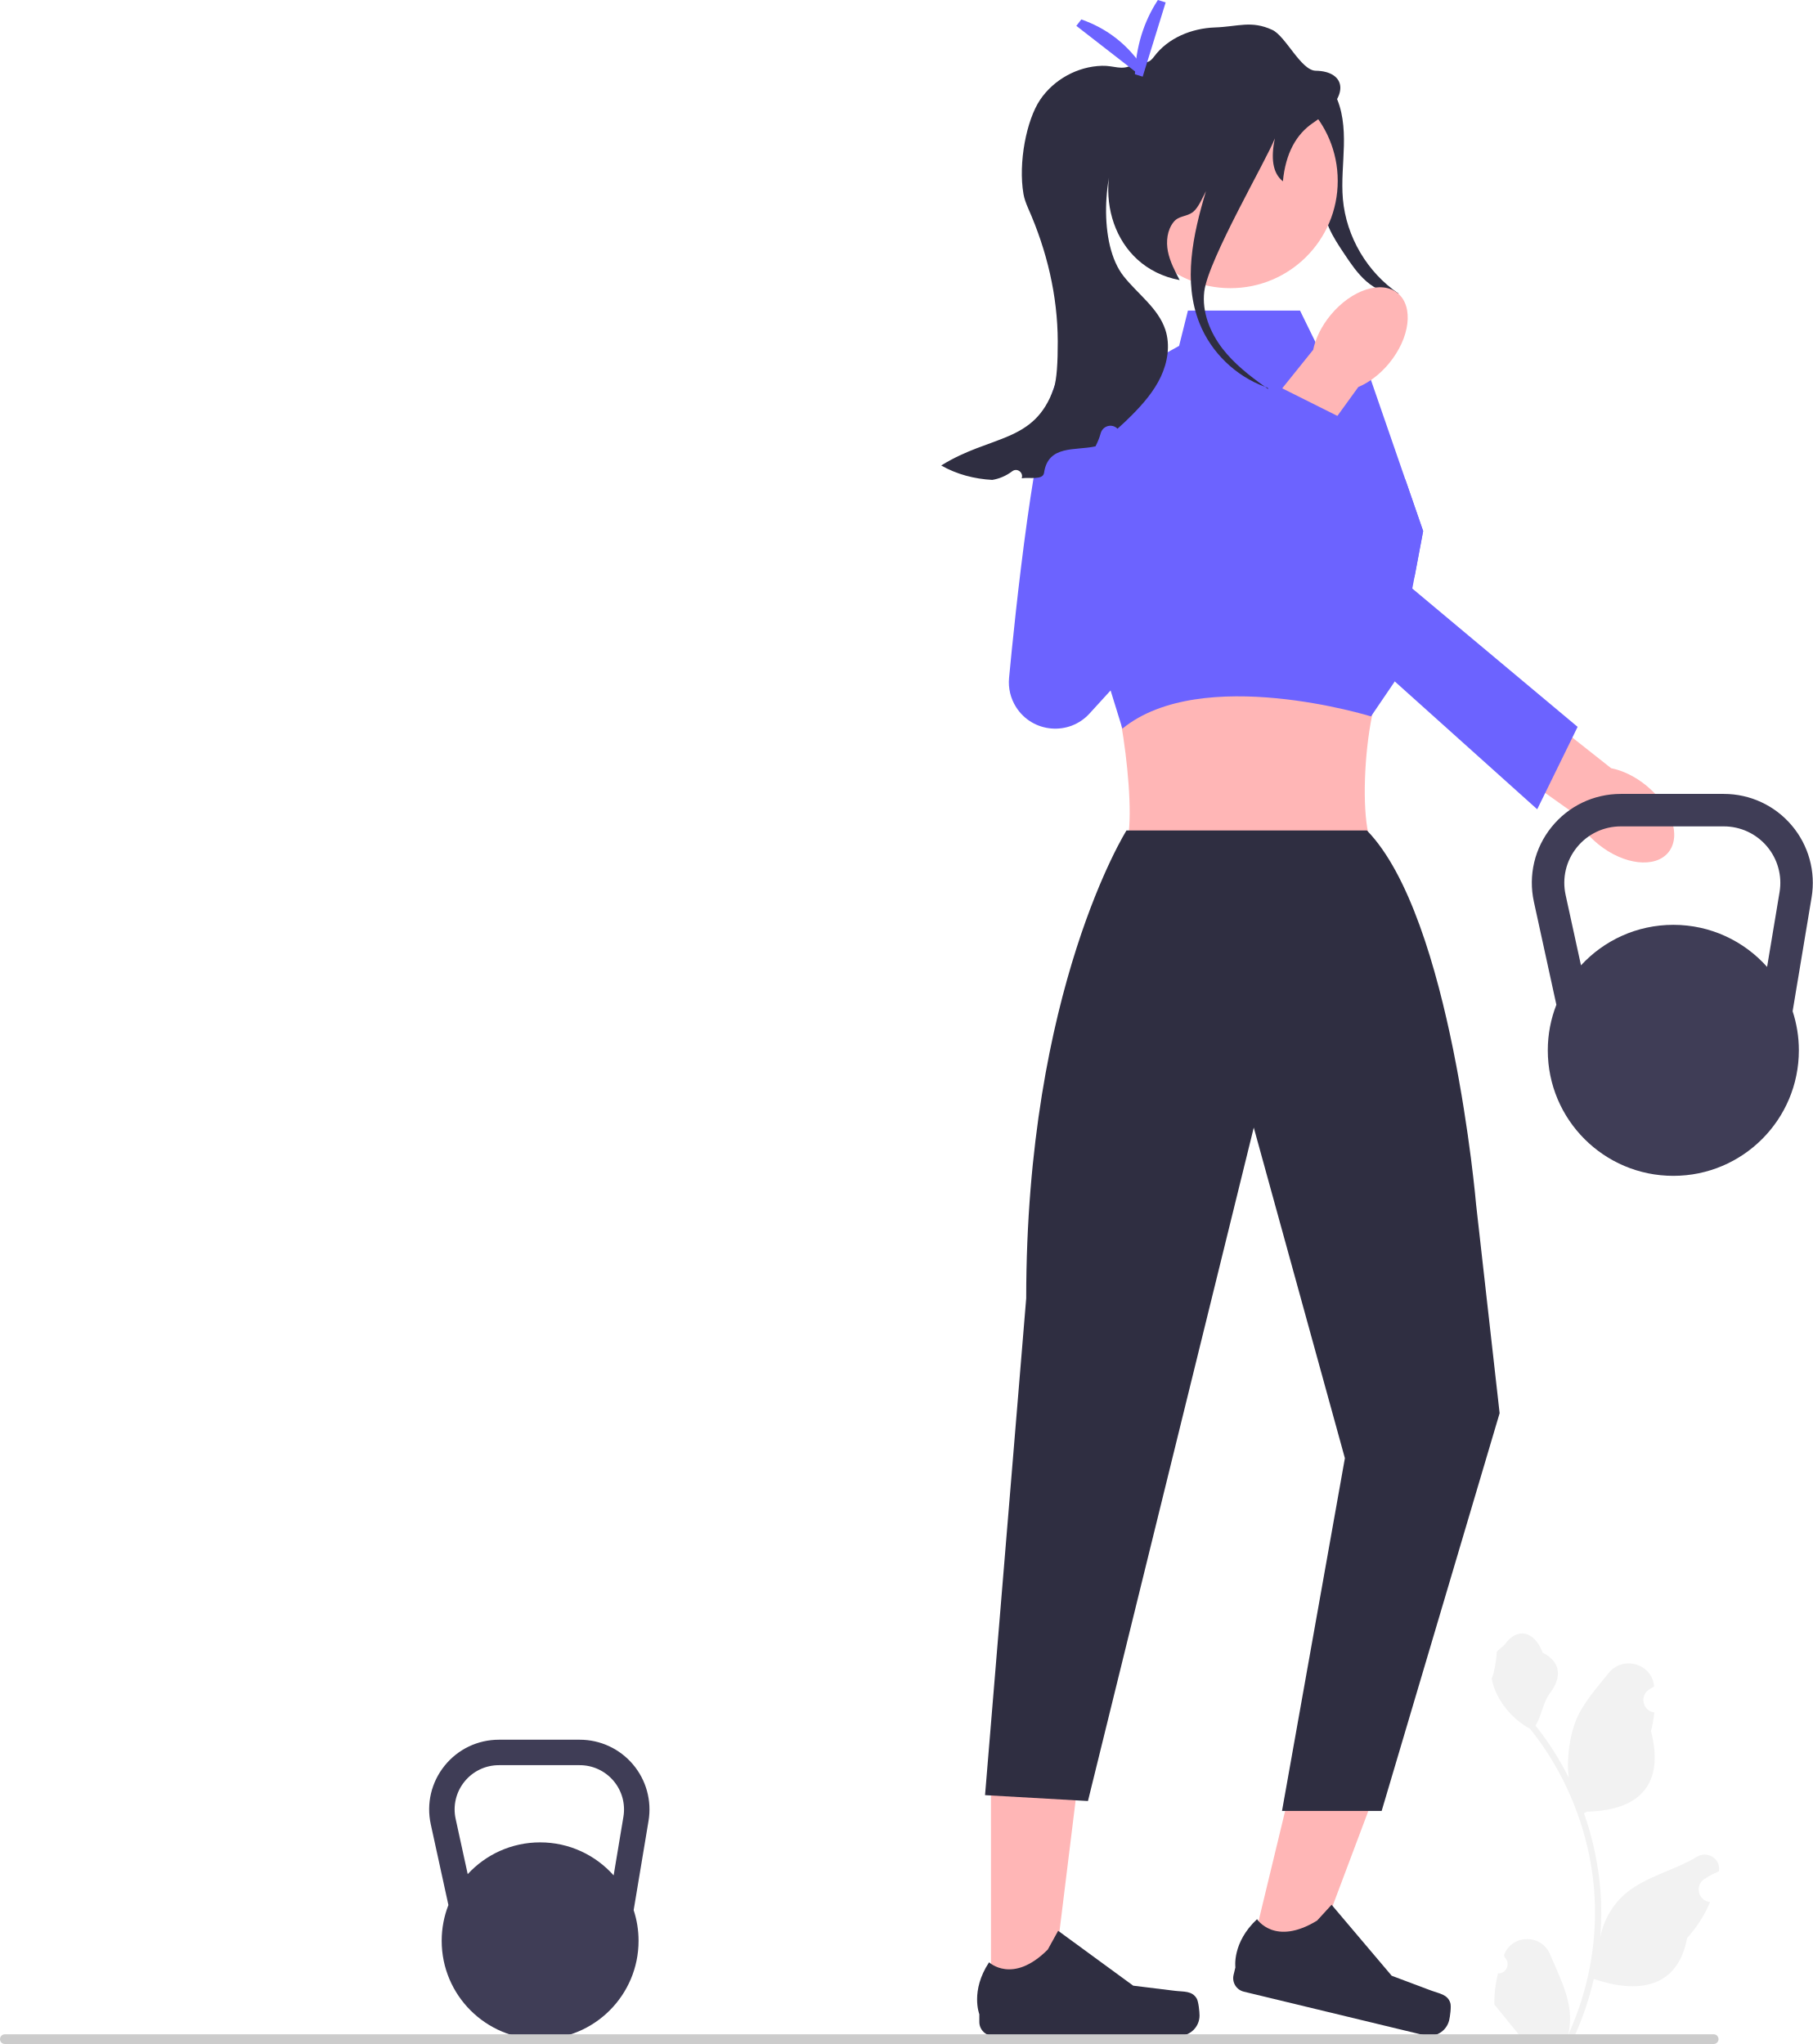
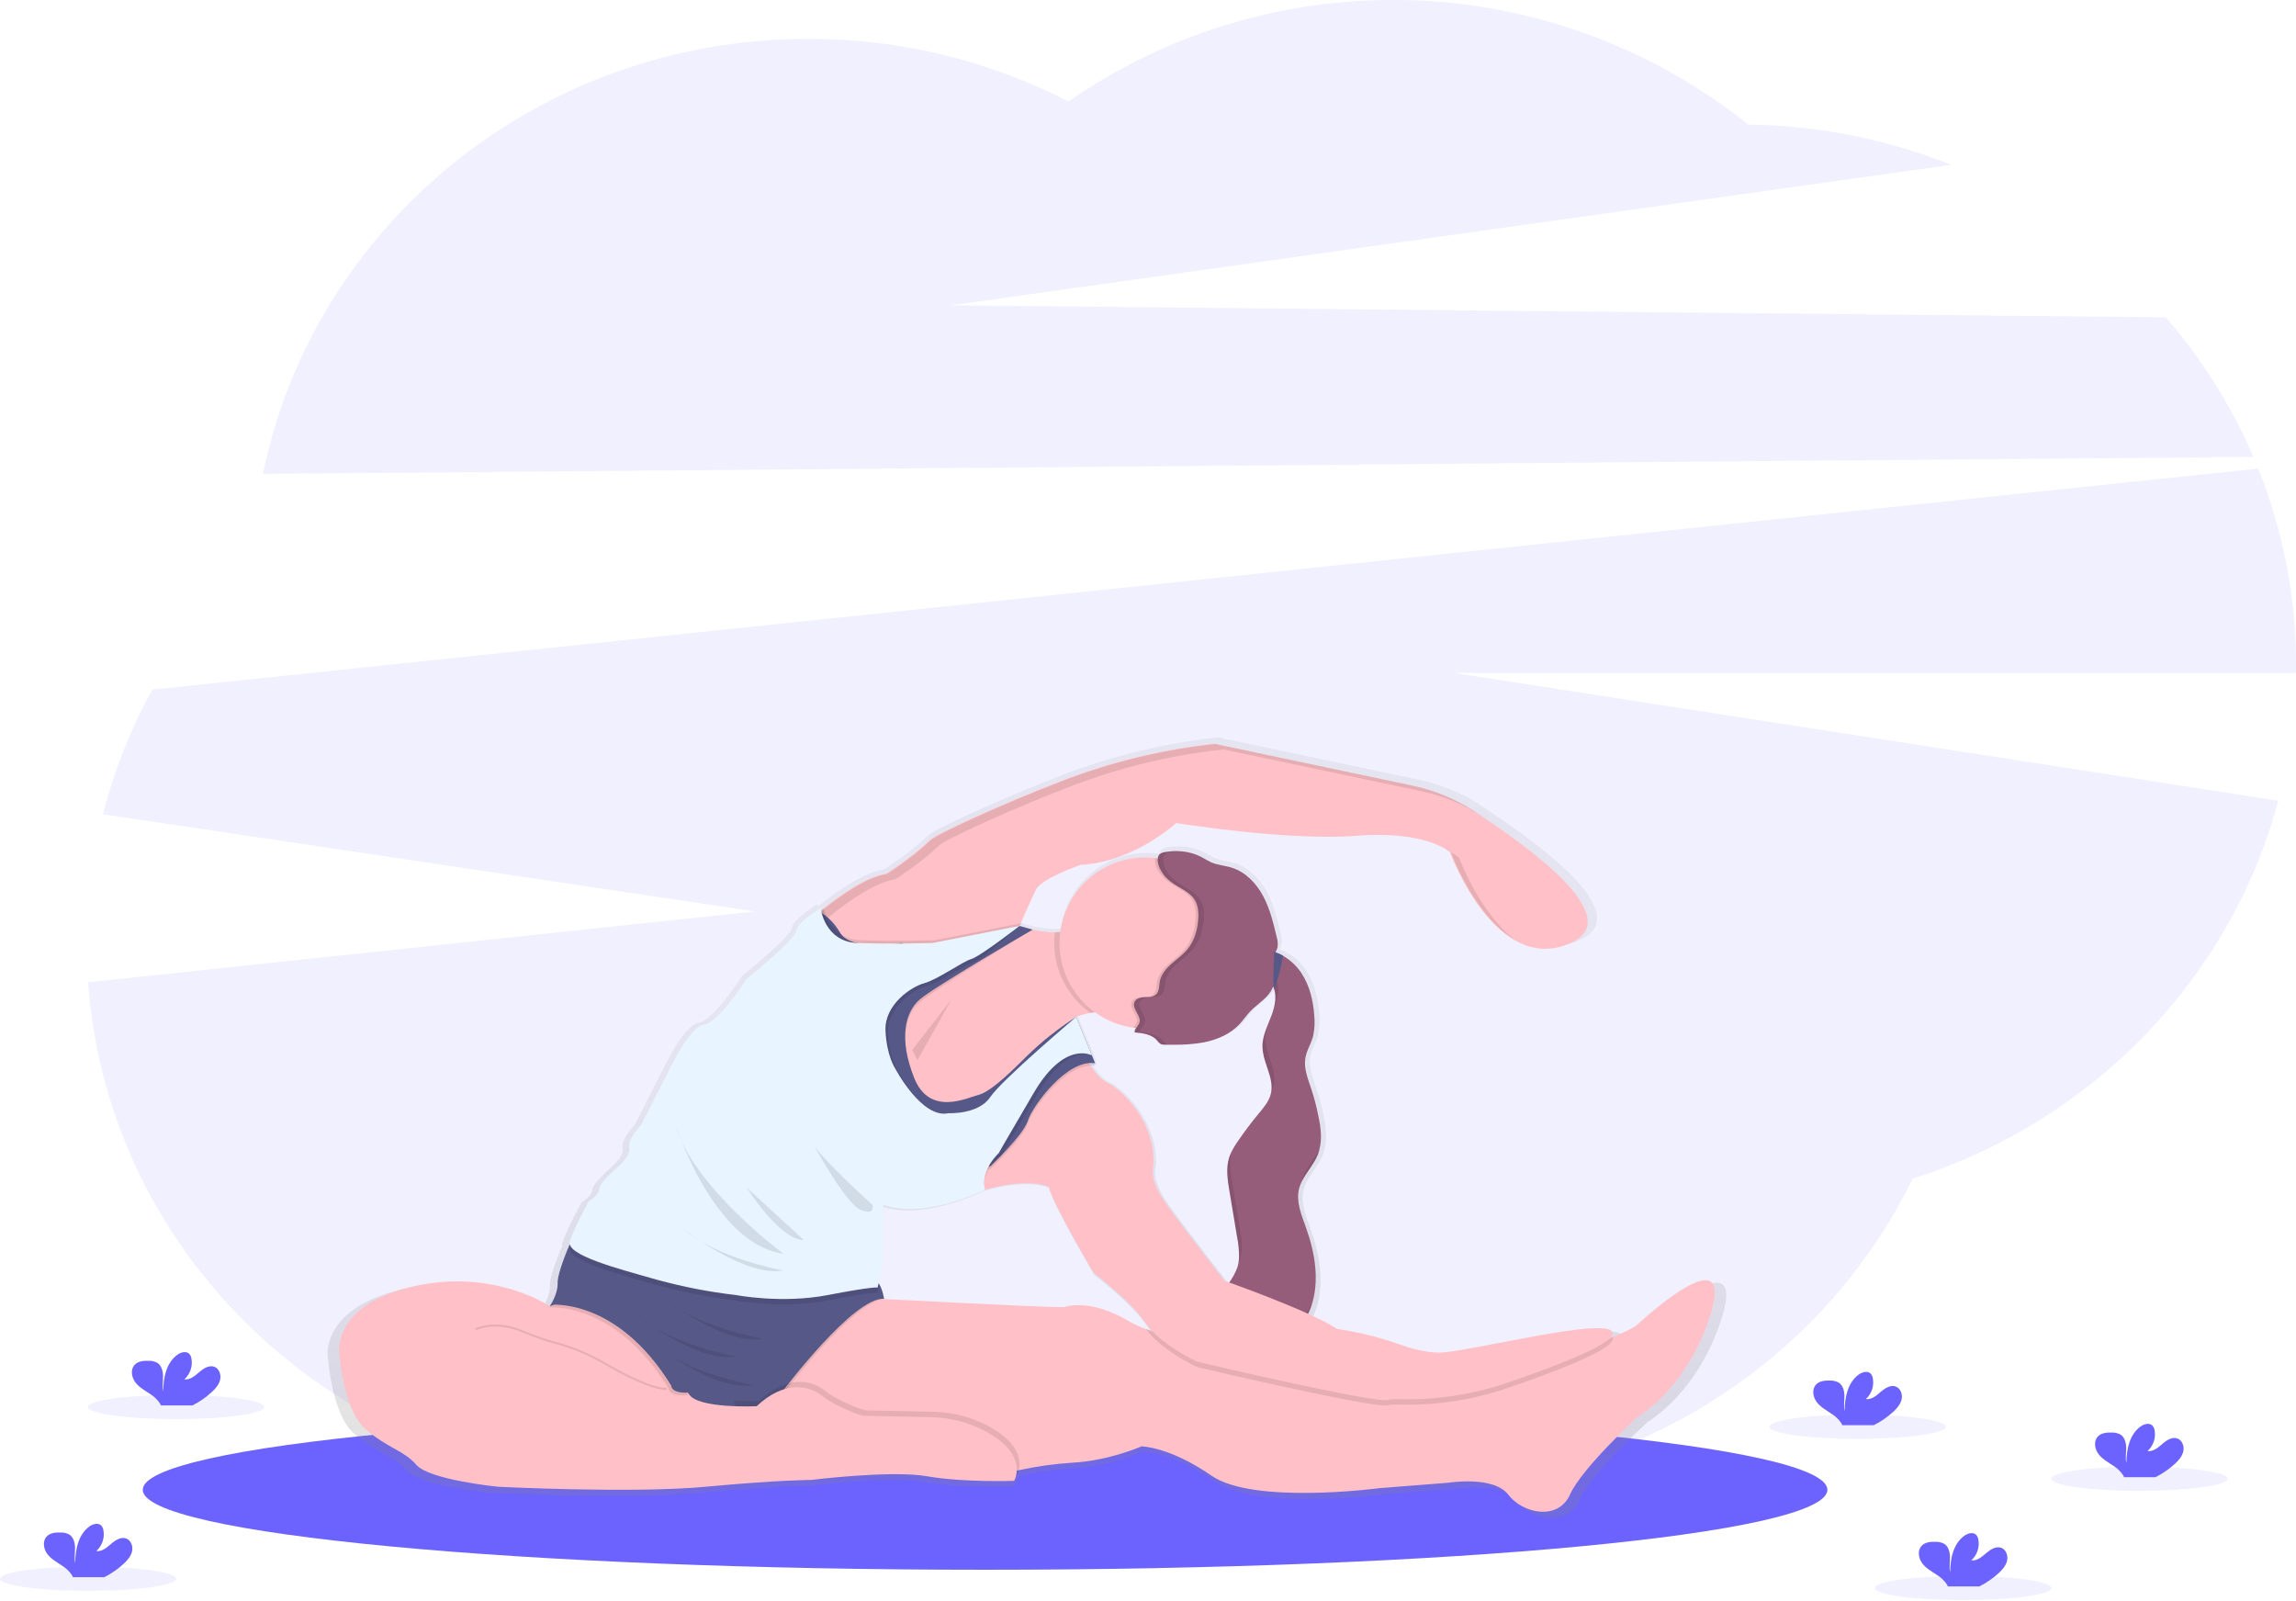
- <svg xmlns="http://www.w3.org/2000/svg" width="444.801" height="501.636" viewBox="0 0 444.801 501.636">
-   <path d="M317.111,16.149c4.365-.11,8.344,2.991,10.358,6.866,2.014,3.874,2.38,8.392,2.278,12.758-.101,4.366-.629,8.738-.244,13.088,.818,9.254,5.998,18.028,13.704,23.215-2.905,.225-5.755-1.12-7.949-3.036-2.194-1.916-3.837-4.371-5.453-6.795-1.367-2.051-2.742-4.116-3.724-6.378-1.438-3.313-1.985-6.933-2.502-10.508-1.273-8.801-2.446-17.616-3.52-26.443" fill="#2f2e41" />
-   <g>
-     <polygon points="243.156 490.808 257.887 490.806 264.895 433.984 243.153 433.986 243.156 490.808" fill="#ffb6b6" />
-     <path d="M293.627,490.473h0c.459,.773,.701,3.266,.701,4.164h0c0,2.761-2.238,5-5,5h-45.621c-1.884,0-3.411-1.527-3.411-3.411v-1.899s-2.257-5.709,2.39-12.745c0,0,5.775,5.509,14.404-3.12l2.545-4.61,18.42,13.471,10.21,1.257c2.234,.275,4.214-.043,5.363,1.892h0Z" fill="#2f2e41" />
+ <svg xmlns="http://www.w3.org/2000/svg" data-name="Layer 1" width="1134.12" height="790.27" viewBox="0 0 1134.12 790.27">
+   <defs>
+     <linearGradient id="89d5e6d5-cd61-4002-8e54-0bb0b7cbdd0f-156" x1="540.2" y1="804.61" x2="540.2" y2="419.09" gradientUnits="userSpaceOnUse">
+       <stop offset="0" stop-color="gray" stop-opacity="0.25" />
+       <stop offset="0.54" stop-color="gray" stop-opacity="0.12" />
+       <stop offset="1" stop-color="gray" stop-opacity="0.1" />
+     </linearGradient>
+   </defs>
+   <path d="M1146,280.51a265.71,265.71,0,0,0-43.26-68.93l-600.18-5.91,494.15-69.4a280.38,280.38,0,0,0-100.26-19.89A281,281,0,0,0,560.73,105,279.82,279.82,0,0,0,432.26,74.06c-133.35,0-244.47,92.36-269.4,214.84Z" transform="translate(-32.94 -54.86)" fill="#6c63ff" opacity="0.1" />
+   <path d="M1167.06,383.23a259.42,259.42,0,0,0-18.7-96.94L108.17,395.47A261.06,261.06,0,0,0,83.81,457l322.11,48L76.46,540c9.91,138.65,128.78,248.14,274,248.14,73.09,0,139.5-27.75,188.72-73,49.36,46.1,116.41,74.45,190.29,74.45,109.62,0,204.22-62.41,248.28-152.65,88.39-28,157-98.49,180.55-186.61L750.93,387.2H1167C1167,385.88,1167.06,384.56,1167.06,383.23Z" transform="translate(-32.94 -54.86)" fill="#6c63ff" opacity="0.1" />
+   <ellipse cx="486.58" cy="735.78" rx="416.07" ry="39.5" fill="#6c63ff" />
+   <path d="M846.28,711c-1.25,1.14-5.88,3.35-12.12,6l-1.14.48a3.68,3.68,0,0,0,1.37-2.37c0-9.6-73.09,9.59-87.25,9.59-6.49,0-13.66-1.92-19.51-4A161.74,161.74,0,0,0,696,712.85h0a111.15,111.15,0,0,0-14.54-7.59l0-.07c.29-.57.56-1.15.79-1.73,0-.09.07-.19.11-.29l.36-.92c.11-.3.22-.6.31-.9,4.29-12.65,1.8-26.82-2.74-39.49-2.25-6.25-5-12.87-3.45-19.32a18.13,18.13,0,0,1,1.24-3.47h0v0c.23-.48.48-1,.74-1.42.12-.23.26-.47.4-.7.36-.61.73-1.22,1.12-1.82.26-.39.52-.79.79-1.18.73-1.07,1.48-2.15,2.19-3.24l.09-.13c.24-.36.47-.73.69-1.1s.36-.58.53-.87l.25-.44A1.42,1.42,0,0,0,685,628c.11-.21.24-.44.35-.66l.13-.26a18.38,18.38,0,0,0,.78-1.69c.1-.27.21-.53.29-.79s.07-.25.11-.37c.1-.32.2-.63.29-1l.06-.23.06-.24c.05-.2.11-.4.15-.6a.59.59,0,0,1,0,.08c1.19-5,.64-10.49-.34-15.65A110.07,110.07,0,0,0,683,592c-1.69-5-3.77-10.26-2.81-15.48a22.78,22.78,0,0,1,1.48-4.57s0,0,0,0c.43-1,.88-2,1.29-3.06.24-.6.46-1.21.67-1.82l.18-.55c.1-.3.17-.6.25-.9l.06-.28c0-.05,0-.1,0-.14v0a32.1,32.1,0,0,0,.48-9.59c-.52-7.53-2.3-15.13-6.47-21.41a27.58,27.58,0,0,0-9.37-8.79,20.8,20.8,0,0,0-3.91-1.69c.11-.2.24-.39.35-.58a7.46,7.46,0,0,0,.79-2,11.27,11.27,0,0,0-.38-4.95c-1.67-7.07-3.39-14.26-6.81-20.67s-8.83-12.11-15.78-14.29c-3.47-1.1-7.22-1.29-10.55-2.79-1.41-.64-2.72-1.5-4.09-2.24a27,27,0,0,0-12-3.29c-.82-.05-1.62,0-2.43,0h-.51c-.66,0-1.31.11-2,.19-.83.11-1.67.2-2.45.35-1.52.3-2.79.89-3.19,2.62,0,0,0,.07,0,.11s0,.24-.07.36c-.44-.07-.89-.14-1.34-.19a44.52,44.52,0,0,0-4.92-.27A42.94,42.94,0,0,0,557,513.48a22.84,22.84,0,0,1-2.78.22A46,46,0,0,1,543,512.31l-6.42-1.84h0s.06-.16.2-.48l1.17-.89-.87.17c1.44-3.31,5.48-12.61,7.72-17.07,2.74-5.48,22.38-12.33,22.38-12.33,27-1.37,48-21,48-21S671.3,468,706,465.23s46.59,8.23,46.59,8.23,22.85,62.59,60.77,45.6c28.53-12.77-22.37-49.23-49.3-66.49,1.55.87,3.08,1.77,4.58,2.73s3.23,2.08,4.94,3.2c-3.2-2.15-6.25-4.15-9.05-5.94A92,92,0,0,0,733.91,440l-99.12-20.93-.32,0-.17,0a304.74,304.74,0,0,0-76.16,18.39c-29.39,11.25-63.57,26.84-66.83,30-8.8,8.6-21.93,16.9-21.93,16.9-9.68,1.39-22.5,10.35-31.15,17.22l-1.42,1.13c-.16-.76-.21-1.22-.21-1.22s-12.17,7.37-12.34,11.48-24.84,24-24.84,24S385.54,558.94,378,560s-18.51,24.84-18.51,24.84l-13,25.53s-6.85,7-6,11.31-5.31,9.42-5.31,9.42-9.94,8.56-9.77,11.48-5.14,6-5.14,6-7.36,13.19-9.59,20.22a2.73,2.73,0,0,0,0,1.65l-.13.06s-6.21,14-6,19.53c.12,4.2-2.25,8.69-3.37,10.57l-.46.17.37,0c-.28.47-.47.75-.48.77h0s-27.64-19-68.07-10.11S194.81,724,194.81,724s1.6,29.12,13.25,39.11,19,10.45,25.58,18,40.89,11,40.89,11,67.84,3.42,104.39,0S432,788.68,432,788.68s40.15-5,58.19-1.83,43.63,2.29,43.63,2.29a10.39,10.39,0,0,0,1-2.74h.37a10.24,10.24,0,0,0,1-2.64A182,182,0,0,1,562.58,780c18.72-.91,35.16-8.22,35.16-8.22s14.07.12,35.19,14.73S717,792.79,717,792.79l34.73-2.74s22.83-3.66,30.15,5.94,25.12,13.25,31.06,0,33.81-38.83,33.81-38.83,25.59-14.63,37-52.53S851.29,706.45,846.28,711ZM646.81,559.9c1.93-2.06,3.51-4.44,5.45-6.5,2.62-2.77,5.88-4.88,8.47-7.67a16,16,0,0,0,3.2-5l.06.11.54,1.43c.07.23.12.45.18.68s.12.53.17.8.06.3.08.45c.06.41.1.83.12,1.25,0,.17,0,.34,0,.51s0,.55,0,.83,0,.45,0,.67q0,.62-.12,1.23c0,.25-.07.5-.11.75s-.07.43-.11.64-.07.4-.12.6c0,0,0,0,0,.06-.1.44-.2.88-.31,1.32h0a30.34,30.34,0,0,1-1.11,3.46c-.75,2-1.63,4-2.4,6v0c-.21.54-.41,1.09-.6,1.63-.08.24-.16.47-.25.71s-.17.55-.26.82l0,.12a27.4,27.4,0,0,0-.73,3,1.85,1.85,0,0,0,0,.23c0,.07,0,.15,0,.22l-.09.68s0,0,0,.08,0,.28,0,.41c0,.39,0,.77-.07,1.16,0,.2,0,.39,0,.58,0,.47,0,.94.07,1.4,0,.18,0,.37.07.55s0,.44.07.66a.36.36,0,0,1,0,.1c0,.21.07.41.11.61s.11.59.17.89l.09.38c0,.2.08.41.14.61s.07.28.11.42,0,.21.08.31l.15.54c0,.15.09.3.13.44l.3,1c.1.29.19.58.28.87,1.51,4.64,3.32,9.22,2.59,13.84v0a10.83,10.83,0,0,1-.21,1.11c-.95,3.81-3.64,6.89-6.14,9.91a171,171,0,0,0-10.38,13.77,39.26,39.26,0,0,0-3.52,5.95h0c-.24.53-.46,1.07-.66,1.61l-.25.67c-1.72,5.4-.8,11.26.13,16.85l3.82,22.94c.12.71.24,1.42.35,2.14l.12.79.09.62c.14,1,.26,2.06.34,3.09,0,.1,0,.21,0,.31,0,.42,0,.83.06,1.25,0,.14,0,.28,0,.42,0,.41,0,.81,0,1.22,0,.12,0,.24,0,.36,0,.52,0,1-.11,1.55,0,0,0,.08,0,.12-.06.53-.14,1.06-.24,1.58v0a0,0,0,0,1,0,0,14.78,14.78,0,0,1-.48,1.85,30.66,30.66,0,0,1-4.07,7.63h0l-2.51-.9s-21-27-29.69-39.29-5.94-18.27-5.94-18.27c1.37-21.47-15.08-37.92-23.3-42-3.07-1.53-5.88-4.83-8.2-8.36a12.15,12.15,0,0,1,2.26.14l-.59-1.44c.2,0,.39,0,.59.07l-9.54-23.22a27.44,27.44,0,0,1,7.22-2.05c.76-.12,1.53-.23,2.29-.32a42.65,42.65,0,0,0,19.21,7.74c.43.06.86.08,1.29.13-.11.15-.21.31-.3.46l-.12.24a1.94,1.94,0,0,0-.13.3,2,2,0,0,0-.1.35c0,.08,0,.14,0,.22a2.09,2.09,0,0,0,0,.61c4.07.35,8.56.89,11.22,4a7.07,7.07,0,0,0,1.9,1.88,4.79,4.79,0,0,0,2.06.31h4.43a78.51,78.51,0,0,0,15.46-1.25C635.83,567.52,642.23,564.74,646.81,559.9Zm-84.06-2.29a9.9,9.9,0,0,1,2.08-1.33C564.61,556.41,563.88,556.87,562.75,557.61Zm29.06,151.58c-20.39-12.31-32.89-7.31-32.89-7.31h-2.28c-10,0-88.18-4.08-88.18-4.08H467.1a7.72,7.72,0,0,1,1.36,0s-.71-4.63-2.3-7.14a6.41,6.41,0,0,0-.46-.63c.93-4,2.81-13.34,2.42-20.76-.52-9.76,0-18.67,0-18.67,21.25,7.31,50.58-7.41,51-7.64,23-6.45,32-1.38,32-1.38,1.83,8.22,22.39,42.94,22.39,42.94s18.73,14.16,26,25.13a31.33,31.33,0,0,0,3.59,4.38c-1.14-.39-2.23-.78-3.26-1.17A51.43,51.43,0,0,1,591.81,709.19Z" transform="translate(-32.94 -54.86)" fill="url(#89d5e6d5-cd61-4002-8e54-0bb0b7cbdd0f-156)" />
+   <path d="M808.9,520.58c-37.3,16.71-59.77-44.85-59.77-44.85s-11.67-10.79-45.83-8.09-89.42-6.3-89.42-6.3S593.21,480.68,566.7,482c0,0-19.32,6.74-22,12.14-2.19,4.38-6.17,13.53-7.59,16.78a6.3,6.3,0,0,1-.29.71c-.14.31-.2.48-.2.48l-1.11.52h0l-22.26,10.69-30.55,8.55-19.33,2.24-32.8-22.73s3.79-3.54,9.36-8c8.51-6.75,21.12-15.57,30.64-16.93,0,0,12.92-8.17,21.57-16.62,3.21-3.15,36.83-18.48,65.73-29.55a300,300,0,0,1,74.91-18.09l97.49,20.59a90.75,90.75,0,0,1,30.15,12.33C786.87,472.14,837,508,808.9,520.58Z" transform="translate(-32.94 -54.86)" fill="#ffc1c7" />
+   <g opacity="0.1">
+     <path d="M435.07,514.11s3.79-3.55,9.36-8c8.51-6.75,21.12-15.57,30.64-16.93,0,0,12.92-8.17,21.57-16.62,3.21-3.16,36.83-18.48,65.73-29.55A299.56,299.56,0,0,1,637.28,425l97.49,20.58a90.63,90.63,0,0,1,30.14,12.34q2.33,1.49,4.86,3.15c-3.15-2.12-6.15-4.09-8.9-5.85a90.7,90.7,0,0,0-30.14-12.33l-97.49-20.59a299.89,299.89,0,0,0-74.91,18.09c-28.91,11.07-62.53,26.4-65.73,29.55-8.66,8.45-21.57,16.62-21.57,16.62-9.52,1.36-22.14,10.18-30.64,16.93-5.57,4.43-9.36,8-9.36,8l32.8,22.73.13,0Z" transform="translate(-32.94 -54.86)" />
+     <path d="M753.66,478.42a19.93,19.93,0,0,0-4-2.53c.9,2.38,12.28,31.86,31.69,43.18C763.65,505.78,753.66,478.42,753.66,478.42Z" transform="translate(-32.94 -54.86)" />
  </g>
-   <g>
-     <polygon points="306.73 480.08 321.051 483.535 341.194 429.944 320.059 424.844 306.73 480.08" fill="#ffb6b6" />
-     <path d="M355.871,491.597h0c.265,.859-.085,3.339-.296,4.212h0c-.648,2.684-3.349,4.335-6.033,3.687l-44.348-10.704c-1.831-.442-2.957-2.285-2.515-4.116l.446-1.846s-.855-6.079,5.313-11.828c0,0,4.321,6.711,14.734,.347l3.555-3.884,14.745,17.417,9.63,3.617c2.107,.791,4.106,.947,4.769,3.098l0,0Z" fill="#2f2e41" />
+   <path d="M684.59,622.87a15.82,15.82,0,0,1-.45,1.53c-.08.26-.19.52-.28.77A19.19,19.19,0,0,1,683,627c-.13.27-.28.54-.41.8a1.26,1.26,0,0,1-.11.17c-.14.26-.28.5-.43.74-1,1.7-2.16,3.32-3.27,5-.37.54-.74,1.09-1.09,1.65a3,3,0,0,1-.21.33c-.19.31-.39.64-.57,1s-.32.54-.46.81-.16.28-.23.42l-.43.83A17.76,17.76,0,0,0,674.6,642c-1.54,6.35,1.18,12.86,3.39,19,4.46,12.46,6.92,26.4,2.7,38.84-.1.29-.2.59-.31.89s-.3.79-.46,1.18c-.24.6-.51,1.19-.81,1.78-2.28,4.44-6.19,8.43-11,8-6.61-.58-9.82-8.68-15.84-11.44-5.23-2.4-11.84-.44-16.77-3.4a18.93,18.93,0,0,1,1.67-3.87c.89-1.64,2-3.21,3-4.77a30.51,30.51,0,0,0,4-7.51,16.2,16.2,0,0,0,.47-1.82.58.58,0,0,0,0-.14c.05-.31.11-.6.15-.91s.08-.59.11-.91a.81.81,0,0,0,0-.16c0-.35,0-.7.07-1.06a49.62,49.62,0,0,0-1-10.06q-1.87-11.28-3.76-22.56c-.92-5.5-1.82-11.26-.12-16.57.13-.38.27-.76.41-1.13s.31-.75.48-1.11a39.27,39.27,0,0,1,3.46-5.85q4.76-7,10.21-13.55c2.46-3,5.1-6,6-9.74a8.56,8.56,0,0,0,.22-1.1c.58-3.61-.44-7.21-1.64-10.82q-.23-.63-.42-1.26c-.42-1.24-.84-2.49-1.2-3.76-.12-.41-.23-.83-.34-1.25a25.56,25.56,0,0,1-.51-2.55,18.3,18.3,0,0,1-.22-2.56c0-.4,0-.81,0-1.21s0-.6.08-.91.09-.64.14-1,.08-.48.13-.72.15-.73.25-1.08a6.28,6.28,0,0,1,.23-.85c.05-.23.12-.46.18-.68l.26-.8.41-1.16c.13-.38.28-.77.43-1.15.75-2,1.61-4,2.36-5.92a34.36,34.36,0,0,0,1.09-3.39s0,0,0,0c0-.21.11-.44.16-.66a6.58,6.58,0,0,0,.15-.67,7.34,7.34,0,0,0,.16-.84c.07-.37.14-.76.18-1.14s.08-.77.11-1.16,0-.77,0-1.15a13.15,13.15,0,0,0-.57-4,9.54,9.54,0,0,0-.58-1.54h0a11.76,11.76,0,0,0-.57-1c-1.28-2.08-3.27-3.67-4.43-5.84a9.06,9.06,0,0,1-1-4.31,8.24,8.24,0,0,1,.08-1.22,7.76,7.76,0,0,1,.28-1.22,3.24,3.24,0,0,1,.16-.47q.11-.25.21-.48a5.45,5.45,0,0,1,.33-.58c.1-.13.19-.27.29-.39,1.06-1.34,2.76-2,5.09-1.32l.57.19a21.05,21.05,0,0,1,3.84,1.67,27.16,27.16,0,0,1,9.22,8.64c4.1,6.18,5.85,13.66,6.36,21.06a32.11,32.11,0,0,1-.47,9.44c0,.13-.07.28-.09.41-.08.3-.15.6-.25.89a55.25,55.25,0,0,1-2.1,5.34s0,0,0,0a22.73,22.73,0,0,0-1.46,4.5c-.94,5.14,1.11,10.27,2.77,15.22a108.77,108.77,0,0,1,3.74,14.37C685.44,612.07,686,617.7,684.59,622.87Z" transform="translate(-32.94 -54.86)" fill="#965d7b" />
+   <g opacity="0.1">
+     <path d="M679.37,572.63a54.68,54.68,0,0,0,2.11-5.36c.13-.43.25-.86.35-1.3A39,39,0,0,0,679.37,572.63Z" transform="translate(-32.94 -54.86)" />
+     <path d="M661.35,540.8c2.22,3.6,2,8,.9,12.23.08-.22.17-.43.25-.65,1.91-5,3-11,.2-15.62-1.29-2.08-3.29-3.68-4.44-5.84a9.18,9.18,0,0,1-1-4.63c-1.69,2.1-1.81,5.86-.3,8.68C658.06,537.13,660.06,538.72,661.35,540.8Z" transform="translate(-32.94 -54.86)" />
+     <path d="M676,638c-.05.22-.09.44-.13.67,2.2-4.67,6.08-8.63,8-13.47a19.43,19.43,0,0,0,.95-3.13C682.25,627.58,677.38,632.05,676,638Z" transform="translate(-32.94 -54.86)" />
+     <path d="M681.27,697.91c-2.06,5.08-6.35,10.25-11.82,9.77-6.61-.57-9.81-8.67-15.84-11.44-5.12-2.35-11.56-.53-16.45-3.22a19.5,19.5,0,0,0-1.67,3.87c4.93,3,11.54,1,16.77,3.39,6,2.77,9.23,10.88,15.84,11.45,5.47.47,9.76-4.7,11.82-9.78a37.66,37.66,0,0,0,1.41-4.2Z" transform="translate(-32.94 -54.86)" />
+     <path d="M644.05,665.68c.73,4.38,1.45,8.93.59,13.24a19.28,19.28,0,0,0,.87-2.22c1.54-4.83.72-10.06-.11-15.06q-1.87-11.28-3.76-22.57c-.81-4.89-1.61-10-.58-14.77a19.85,19.85,0,0,0-.89,2.25c-1.7,5.31-.79,11.06.12,16.56Q642.18,654.41,644.05,665.68Z" transform="translate(-32.94 -54.86)" />
+     <path d="M662.11,591.13c1.93-7.74-4-15.33-4.11-23.3a20.68,20.68,0,0,1,.79-5.48,25.94,25.94,0,0,0-2.13,9.53c.07,7.6,5.48,14.85,4.31,22.23A14.32,14.32,0,0,0,662.11,591.13Z" transform="translate(-32.94 -54.86)" />
  </g>
-   <g>
-     <path d="M392.162,207.188c-2.745-2.226-4.759-4.888-5.886-7.512l-27.488-19.556,9.688-12.807,26.84,21.217c2.8,.56,5.82,1.982,8.565,4.208,6.271,5.086,8.73,12.443,5.494,16.434-3.236,3.99-10.943,3.102-17.214-1.983h-0Z" fill="#ffb6b6" />
-     <path d="M387.092,178.385l-1.284,2.626-6.659,13.592-1.97,4.011-19.371-17.394-15.576-13.982-36.614-32.869c-2.54-2.28-3.78-5.375-3.78-8.455,0-3.687,1.775-7.344,5.202-9.566,2.121-1.378,4.639-2.006,7.157-1.789,5.945,.512,17.921,1.609,30.626,3.124l4.372,12.654-2.143,11.37-5.829-1.724,5.31,4.451,40.56,33.951Z" fill="#6c63ff" />
-   </g>
-   <path d="M271.276,164.968c2.823,.017,8.743,38.254,4.329,44.008-3.621,4.72,62.743,0,62.743,0-6.239-1.269-3.432-42.12,3.272-44.008l-40.043-12.265-30.301,12.265Z" fill="#ffb6b6" />
-   <path d="M335.401,203.818h-59s-24.604,39.067-24.604,114.819l-10.1,121.925,25.251,1.443,40.685-165.278,22.359,81.142-15.428,86.565h24.45l28.944-97.611-5.778-51.272s-6.027-70.457-26.778-91.733Z" fill="#2f2e41" />
-   <path d="M349.194,130.337l-2.143,11.37-.519,2.727-4.3,22.805-5.832,8.579s-41.521-12.872-61,3l-15.666-50.646,16.593-36.073,12.986-7.215,2.164-8.657h27.509l4.235,8.657,12.265,5.772,9.336,27.026,4.372,12.654Z" fill="#6c63ff" />
-   <g>
-     <path d="M340.841,89.158c-2.248,2.727-4.926,4.72-7.558,5.825l-19.775,27.33-12.73-9.79,21.43-26.67c.583-2.795,2.029-5.804,4.277-8.531,5.136-6.23,12.513-8.63,16.477-5.362,3.964,3.268,3.015,10.968-2.121,17.197h-0Z" fill="#ffb6b6" />
-     <path d="M287.532,92.556s-20.942-11.514-27.742,0c-5.801,9.824-10.844,59.46-12.199,73.82-.238,2.521,.371,5.041,1.73,7.177v0c4.026,6.326,12.961,7.1,18.014,1.561l64.812-71.044-20.149-10.075-34.541,35.98,10.075-37.42Z" fill="#6c63ff" />
-   </g>
-   <circle cx="301.903" cy="44.39" r="26.333" fill="#ffb6b6" />
-   <path d="M322.181,30.158c-4.106,2.772-6.733,7.417-7.4,14.34-2.579-2.048-2.961-5.773-1.98-10.54-1.794,4.879-16.35,29.71-17.31,37.56-.61,5,1.39,10.04,4.46,14.03,2.87,3.72,6.61,6.64,10.44,9.38-7.2-2.63-13.2-8.42-16.05-15.54-4.12-10.28-1.67-21.72,1.57-32.49-.76,1.43-1.85,4.04-3.11,5.06-1.62,1.31-3.54,.9-4.84,2.53-1.58,1.98-1.88,4.75-1.39,7.24,.5,2.49,1.7,4.77,2.88,7.01-16.696-3.139-21.66-22.22-14.03-35.22-4.88,8.76-5.94,26.4,.27,34.26,3.48,4.41,8.52,7.85,10.26,13.19,1.22,3.75,.55,7.93-1.13,11.5-1.68,3.57-4.31,6.61-7.09,9.41-1.14,1.15-2.31,2.26-3.53,3.34h0c-1.348-1.373-3.636-.724-4.134,1.135-.277,1.033-.713,2.097-1.266,3.185-4.941,1.121-11.612-.435-12.63,6.51-.271,1.852-3.62,1.03-5.48,1.33h0c.501-1.394-1.117-2.629-2.3-1.737-1.546,1.166-3.192,1.849-4.92,2.137-4.4-.24-8.71-1.36-12.53-3.54,12.18-7.59,22.866-5.4,27.626-18.94,.746-2.118,.986-6.536,.972-11.506-.03-11.268-2.68-22.328-7.244-32.631-.557-1.257-.981-2.471-1.164-3.534-1.33-7.67,.74-18.21,4.1-23.17,3.36-4.95,9.17-8.15,15.16-8.31,2.99-.09,4.77,1.22,7.41-.19,2.82-1.51,3.48,.47,5.39-2.09,3.41-4.57,9.22-6.93,14.92-7.13,5.7-.2,8.89-1.79,14.07,.6,3.27,1.51,7.036,9.969,10.64,10.021,7.46,.107,8.892,6.365-.64,12.8Z" fill="#2f2e41" />
-   <path d="M311.221,95.518c-.28-.2-.55-.39-.83-.59,.22,.09,.44,.17,.66,.24l.17,.35Z" fill="#2f2e41" />
-   <path d="M439.626,202.562c-4.156-4.906-10.227-7.72-16.657-7.72h-25.273c-6.641,0-12.839,2.967-17.004,8.139-4.165,5.173-5.741,11.86-4.324,18.349l5.515,25.254c-1.354,3.469-2.105,7.24-2.105,11.189,0,17.011,13.79,30.802,30.802,30.802s30.802-13.79,30.802-30.802c0-3.352-.543-6.575-1.532-9.595l4.653-27.916c1.057-6.342-.72-12.794-4.877-17.7Zm-29.046,24.409c-8.962,0-17.027,3.83-22.656,9.94l-3.774-17.28c-.9-4.121,.101-8.368,2.747-11.654,2.645-3.285,6.581-5.169,10.799-5.169h25.273c4.084,0,7.939,1.787,10.579,4.903,2.639,3.116,3.768,7.213,3.097,11.241l-3.058,18.349c-5.642-6.335-13.856-10.33-23.006-10.33Z" fill="#3f3d56" />
-   <path d="M155.303,433.012c-3.259-3.847-8.02-6.053-13.061-6.053h-19.818c-5.207,0-10.067,2.326-13.333,6.382s-4.502,9.3-3.391,14.388l4.325,19.803c-1.062,2.72-1.65,5.677-1.65,8.774,0,13.339,10.814,24.153,24.153,24.153s24.153-10.814,24.153-24.153c0-2.628-.425-5.156-1.202-7.524l3.648-21.89c.829-4.973-.565-10.032-3.824-13.879Zm-22.776,19.141c-7.028,0-13.352,3.004-17.765,7.794l-2.959-13.55c-.706-3.231,.08-6.562,2.154-9.138s5.161-4.053,8.468-4.053h19.818c3.202,0,6.226,1.401,8.295,3.844s2.955,5.656,2.428,8.815l-2.398,14.388c-4.424-4.968-10.865-8.1-18.04-8.1Z" fill="#3f3d56" />
-   <path d="M280.377,18.814l-1.91-.592c.285-6.702,2.097-12.803,5.641-18.222l1.91,.592-5.641,18.222Z" fill="#6c63ff" />
-   <path d="M280.387,16.469l-1.227,1.579-15.063-11.704,1.227-1.579c6.65,2.348,11.503,6.409,15.063,11.704Z" fill="#6c63ff" />
-   <path d="M367.551,484.303c2.066,.129,3.208-2.437,1.645-3.933l-.155-.618c.02-.05,.041-.099,.062-.148,2.089-4.982,9.17-4.947,11.241,.042,1.839,4.428,4.179,8.864,4.756,13.546,.258,2.067,.142,4.172-.316,6.2,4.308-9.411,6.575-19.687,6.575-30.021,0-2.597-.142-5.193-.433-7.783-.239-2.119-.568-4.224-.995-6.31-2.306-11.277-7.299-22.018-14.5-30.99-3.462-1.892-6.349-4.851-8.093-8.397-.626-1.279-1.117-2.655-1.35-4.056,.394,.052,1.486-5.949,1.188-6.317,.549-.833,1.532-1.247,2.131-2.06,2.982-4.043,7.091-3.337,9.236,2.157,4.582,2.313,4.627,6.148,1.815,9.837-1.789,2.347-2.035,5.522-3.604,8.035,.162,.207,.329,.407,.491,.614,2.961,3.798,5.522,7.88,7.681,12.169-.61-4.766,.291-10.508,1.826-14.21,1.748-4.217,5.025-7.769,7.91-11.415,3.466-4.379,10.573-2.468,11.184,3.083,.006,.054,.012,.107,.017,.161-.429,.242-.848,.499-1.259,.77-2.339,1.547-1.531,5.174,1.241,5.602l.063,.01c-.155,1.544-.42,3.074-.807,4.579,3.702,14.316-4.29,19.53-15.701,19.764-.252,.129-.497,.258-.749,.381,1.156,3.255,2.08,6.594,2.764,9.979,.614,2.99,1.04,6.013,1.279,9.049,.297,3.83,.271,7.68-.052,11.503l.019-.136c.82-4.211,3.107-8.145,6.427-10.87,4.946-4.063,11.933-5.559,17.268-8.824,2.568-1.572,5.859,.459,5.411,3.437l-.022,.143c-.794,.323-1.569,.698-2.319,1.117-.429,.242-.848,.499-1.259,.77-2.339,1.547-1.531,5.174,1.241,5.602l.063,.01c.045,.006,.084,.013,.129,.019-1.363,3.236-3.262,6.239-5.639,8.829-2.315,12.497-12.256,13.683-22.89,10.044h-.006c-1.163,5.064-2.861,10.011-5.044,14.726h-18.02c-.065-.2-.123-.407-.181-.607,1.666,.103,3.346,.006,4.986-.297-1.337-1.641-2.674-3.294-4.011-4.935-.032-.032-.058-.065-.084-.097-.678-.84-1.363-1.673-2.041-2.512l-0-.001c-.042-2.578,.267-5.147,.879-7.64l.001-0Z" fill="#f2f2f2" />
-   <path d="M0,500.446c0,.66,.53,1.19,1.19,1.19H420.48c.66,0,1.19-.53,1.19-1.19,0-.66-.53-1.19-1.19-1.19H1.19c-.66,0-1.19,.53-1.19,1.19Z" fill="#ccc" />
+   <path d="M878.1,703.1c-11.23,37.29-36.4,51.67-36.4,51.67S814.29,779.94,808.44,793s-23.36,9.44-30.54,0-29.66-5.83-29.66-5.83l-34.16,2.69s-61.9,8.21-82.68-6.17-34.6-14.49-34.6-14.49-16.18,7.18-34.59,8.09a177.38,177.38,0,0,0-26,3.68c-4.77,1-8.94,2-11.93,2.71s-4.77,1.24-4.77,1.24l-45.76-4.61-43.22-4.37-23.36-3.16-6.13-13.34-5.9-12.82-2-4.38,2.8-45.81h73.7s76.86,4,86.73,4h2.24s12.29-4.92,32.35,7.18a51,51,0,0,0,8,3.62c31.88,11.91,121.45,27.39,121.45,27.39l58-3.6s32.61-11.88,51-19.71c6.13-2.62,10.69-4.79,11.91-5.9C846.19,704.9,889.33,665.8,878.1,703.1Z" transform="translate(-32.94 -54.86)" fill="#ffc1c7" />
+   <path d="M421.27,741.46l3.55,12.64-12.14,6.58-11.63-1.28-5.9-12.82-2-4.38,2.8-45.81H469.6C454.23,697.77,421.27,741.46,421.27,741.46Z" transform="translate(-32.94 -54.86)" opacity="0.1" />
+   <path d="M419.92,741.46l3.55,12.64-12.13,6.58-30.67-3.37L364.15,744c-27-43.81-59.65-44-59.65-44s4.05-5.91,3.88-11.3,5.94-19.21,5.94-19.21l.58-.28c2.06-1,9.05-4.46,9.49-4.61,0,0,138.67,22.41,141.37,23.26a3.17,3.17,0,0,1,1.61,1.49c1.57,2.46,2.27,7,2.27,7C455,695,419.92,741.46,419.92,741.46Z" transform="translate(-32.94 -54.86)" fill="#565988" />
+   <path d="M583.78,554.36a72.65,72.65,0,0,0-12.18.77c-6.71,1.09-13.14,3.64-10.29,9.57,5.39,11.23-28.76,31-28.76,31l-47.64,30.56-29.66-44.94,15.29-36.4,42.68-21.57,23.38-11.22s9.26,3.37,17.4,3.18c3.76-.08,7.29-.92,9.56-3.18C570.74,504.94,583.78,554.36,583.78,554.36Z" transform="translate(-32.94 -54.86)" fill="#ffc1c7" />
+   <path d="M583.78,554.36a72.65,72.65,0,0,0-12.18.77,42.14,42.14,0,0,1-17.92-34.55,41.66,41.66,0,0,1,.32-5.27c3.76-.08,7.29-.92,9.56-3.18C570.74,504.94,583.78,554.36,583.78,554.36Z" transform="translate(-32.94 -54.86)" opacity="0.1" />
+   <path d="M640.84,520.58a42.24,42.24,0,0,1-42.23,42.25,41.74,41.74,0,0,1-5.85-.41,42.24,42.24,0,0,1,5.85-84.08,45.73,45.73,0,0,1,4.84.27A42.26,42.26,0,0,1,640.84,520.58Z" transform="translate(-32.94 -54.86)" fill="#ffc1c7" />
+   <path d="M829.57,716.13c0,5.36-28.49,16.25-53.06,24.65A153,153,0,0,1,723,748.55a15.67,15.67,0,0,0-4.37.39c-6.74,1.79-94.36-18.88-94.36-18.88s-17.89-8.3-25.29-18.85c31.88,11.91,121.45,27.39,121.45,27.39l58-3.6s32.61-11.88,51-19.71A1.58,1.58,0,0,1,829.57,716.13Z" transform="translate(-32.94 -54.86)" opacity="0.1" />
+   <path d="M565.35,568.84s6.29,16.53,14.38,20.57,24.26,20.22,22.92,41.34c0,0-2.7,5.85,5.84,18s29.21,38.64,29.21,38.64,42.23,14.83,55.71,23.82h.05a157.88,157.88,0,0,1,31.09,7.75c5.76,2,12.81,3.93,19.19,3.93,13.93,0,85.83-18.87,85.83-9.44,0,5.37-28.49,16.26-53.07,24.66A153.14,153.14,0,0,1,723,745.85a16.05,16.05,0,0,0-4.37.39c-6.74,1.79-94.37-18.88-94.37-18.88S605.79,718.83,598.6,708,573,683.33,573,683.33s-20.22-34.15-22-42.24c0,0-10.33-5.84-37.3,3.14S507.83,624,507.83,624l30.11-35Z" transform="translate(-32.94 -54.86)" fill="#ffc1c7" />
+   <path d="M573.89,581.33l-9.39-22.84a149.51,149.51,0,0,0-24.31,19.24c-11.24,11.23-18.88,18-24.27,19.32s-23.81,10.7-31.45-8.58-4.5-32.31,2.69-38.6S543,514,543,514l-6.39-.49s-44.48,15.57-58.41,8.46c0,0-24.72,4.13-30.11-4.86s-10.48-10.41-10.48-10.41l-32.66,44.11,11.69,97.51h30.1l32.35-12.58,43.14-3.6s16.18-15.28,18.43-22.47S560,579.08,573.89,581.33Z" transform="translate(-32.94 -54.86)" opacity="0.1" />
+   <path d="M573.89,580l-9.39-22.84a149.51,149.51,0,0,0-24.31,19.24c-11.24,11.24-18.88,18-24.27,19.32s-23.81,10.7-31.45-8.58-4.5-32.31,2.69-38.6S543,514,543,514l-6.39-1.83s-44.48,15.56-58.41,8.45c0,0-24.72,4.13-30.11-4.86s-10.48-10.41-10.48-10.41l-32.66,44.11,11.69,97.51h30.1l32.35-12.58,43.14-3.6s16.18-15.27,18.43-22.46S560,577.73,573.89,580Z" transform="translate(-32.94 -54.86)" fill="#565988" />
+   <path d="M467.37,689.37c-.52,2.48-.94,4.07-.94,4.07s-1.85-.68-24.59,3.71-45.33,0-45.33,0a261.25,261.25,0,0,1-39.1-7.59c-19.54-5.56-45.16-12.14-43-19,.14-.4.28-.85.45-1.29,2.06-1,9.05-4.46,9.49-4.61,0,0,138.67,22.41,141.37,23.26A3.17,3.17,0,0,1,467.37,689.37Z" transform="translate(-32.94 -54.86)" opacity="0.1" />
+   <path d="M564.5,558.49l7.8,17.63s-12-6.37-27.34,19.75S527.6,625.7,527.6,625.7s-10.78,7.36-8.08,16.74c0,0-31.94,11-53,3.73,0,0-4.72,14.24-4.21,23.85a137.57,137.57,0,0,1,.08,15.41s6-4.55-16.76-.16-45.33,3.11-45.33,3.11a333,333,0,0,1-36.82-8.17c-19.55-5.56-49.88-4.13-47.69-11s9.44-19.88,9.44-19.88,5.22-3,5-5.9,9.61-11.29,9.61-11.29,6.06-5.05,5.22-9.27,5.9-11.12,5.9-11.12l12.81-25.1s10.78-23.43,18.2-24.44,21.06-22.58,21.06-22.58,24.26-19.54,24.43-23.59,12.13-11.29,12.13-11.29,1.93,16.54,18,17.22,37.3,0,37.3,0l41.69-9.8s-18.26,16.51-22.48,17.69-16.9,10.28-23.36,12S471.15,552.4,471.66,565s4.89,19,4.89,19S489.69,609,502.83,606c0,0,14.68.79,20.56-7.92S564.5,558.49,564.5,558.49Z" transform="translate(-32.94 -54.86)" opacity="0.1" />
+   <path d="M537.94,510.78l-1.14.87-1.31,1h0l-22.26,10.69-30.55,8.55-19.33,2.24-32.8-22.73s3.79-3.54,9.36-8c.9,4,4.57,15.24,17.71,15.79,16.05.69,37.3,0,37.3,0l42.18-8.29Z" transform="translate(-32.94 -54.86)" opacity="0.1" />
+   <path d="M564.5,557.14l7.8,19s-13.35-7.71-28.69,18.41-17.35,29.82-17.35,29.82-9.44,8.71-6.74,18.09c0,0-29.16,14.77-50.22,7.52,0,0-.5,8.77,0,18.37s-2.86,22.41-2.86,22.41-1.86-.67-24.61,3.71-45.32,0-45.32,0a260.48,260.48,0,0,1-39.1-7.58c-19.54-5.56-45.16-12.14-43-19s9.44-19.89,9.44-19.89,5.22-3,5.06-5.9,9.6-11.29,9.6-11.29,6.07-5,5.22-9.26,5.9-11.13,5.9-11.13l12.81-25.1s10.78-23.43,18.2-24.44,21.06-22.58,21.06-22.58S426,518.7,426.16,514.65s12.14-11.29,12.14-11.29,1.92,16.54,18,17.22,37.31,0,37.31,0l43-8.45s-19.6,15.16-23.81,16.34-16.91,10.28-23.37,12-19.6,10.62-19.1,23.26,4.89,19,4.89,19,13.14,24.94,26.29,21.91c0,0,14.67.78,20.55-7.92S564.5,557.14,564.5,557.14Z" transform="translate(-32.94 -54.86)" fill="#e8f4ff" />
+   <path d="M433.75,618.28s16.51,30.67,24.09,34,6.07-2.36,6.07-2.36S436.11,625,433.75,618.28Z" transform="translate(-32.94 -54.86)" opacity="0.1" />
+   <path d="M401.9,641.54s16.18,25.78,28.14,25.78Z" transform="translate(-32.94 -54.86)" opacity="0.1" />
+   <path d="M366.34,609.69s18.88,59.65,53.59,64.37C419.93,674.06,374.6,640.7,366.34,609.69Z" transform="translate(-32.94 -54.86)" opacity="0.1" />
+   <path d="M369.71,661.25s31.18,24.77,50.22,21.07C419.93,682.32,387.41,676.76,369.71,661.25Z" transform="translate(-32.94 -54.86)" opacity="0.1" />
+   <path d="M346.57,703.75s31.17,24.77,50.22,21.06C396.79,724.81,364.26,719.25,346.57,703.75Z" transform="translate(-32.94 -54.86)" opacity="0.1" />
+   <path d="M354.72,717.81s31.17,24.77,50.21,21.07C404.93,738.88,372.41,733.32,354.72,717.81Z" transform="translate(-32.94 -54.86)" opacity="0.1" />
+   <path d="M359.43,695S390.6,719.74,409.64,716C409.64,716,377.12,710.47,359.43,695Z" transform="translate(-32.94 -54.86)" opacity="0.1" />
+   <polygon points="470.06 493.49 450.52 518.6 453.21 523.65 470.06 493.49" opacity="0.1" />
+   <path d="M640.84,520.58a42.24,42.24,0,0,1-42.23,42.25,41.74,41.74,0,0,1-5.85-.41,10.23,10.23,0,0,0,1.55-2.36c1.25-3.49-4-7.13-2.35-10.47.85-1.78,3.14-2.23,5.11-2.28s4.16,0,5.59-1.36c1.65-1.59,1.42-4.21,1.84-6.46.66-3.42,3.06-6.27,5.67-8.6s5.53-4.34,7.78-7c3.45-4.1,5.07-9.46,5.5-14.8.28-3.45,0-7.12-1.82-10-2-3.09-5.43-4.83-8.57-6.73a23.5,23.5,0,0,1-7.46-6.51c-1.28-1.88-2.56-4.81-2.15-7.19A42.26,42.26,0,0,1,640.84,520.58Z" transform="translate(-32.94 -54.86)" opacity="0.1" />
+   <path d="M664,522.65a7.47,7.47,0,0,1-.79,2c-.1.18-.22.37-.33.56l-.61.93a9,9,0,0,0-1.85,4.15c-.12,1.85.89,3.54,1.55,5.3l.11.31h0a7.32,7.32,0,0,1,.23.76,8.72,8.72,0,0,1-.39,5.22h0a15.67,15.67,0,0,1-3.15,5c-2.55,2.75-5.76,4.83-8.33,7.55-1.92,2-3.47,4.37-5.37,6.39-4.5,4.76-10.8,7.49-17.21,8.79a78.33,78.33,0,0,1-15.21,1.23h-4.35a4.78,4.78,0,0,1-2-.31,7,7,0,0,1-1.87-1.85c-2.62-3-7-3.57-11-3.91a2.8,2.8,0,0,1,.66-2.13,12.31,12.31,0,0,0,1.64-2.51c1.26-3.5-4-7.13-2.34-10.49a2.86,2.86,0,0,1,.62-.84,3.48,3.48,0,0,1,.55-.45,7.81,7.81,0,0,1,3.94-1c.74,0,1.51,0,2.26-.09A5.34,5.34,0,0,0,604,546v0c1.65-1.57,1.42-4.2,1.84-6.44.66-3.44,3.06-6.28,5.67-8.6s5.53-4.34,7.78-7c3.45-4.09,5.07-9.47,5.5-14.79.28-3.45,0-7.13-1.82-10-1.74-2.7-4.6-4.37-7.39-6l-1.18-.7a27.71,27.71,0,0,1-5.91-4.57A18.3,18.3,0,0,1,607,485.8c-1.25-1.84-2.49-4.67-2.18-7a2.46,2.46,0,0,1,.08-.46c.59-2.57,3.13-2.6,5.54-2.92.65-.08,1.29-.15,1.94-.19a25.15,25.15,0,0,1,2.88,0A26.67,26.67,0,0,1,627,478.45c1.34.73,2.62,1.58,4,2.21,3.28,1.47,7,1.66,10.38,2.74,6.84,2.14,12.15,7.74,15.52,14.06s5.05,13.37,6.7,20.33A11.17,11.17,0,0,1,664,522.65Z" transform="translate(-32.94 -54.86)" fill="#965d7b" />
+   <path d="M536.22,780.93a9.88,9.88,0,0,1-1,2.6s-4.46.16-11,.11c-8.93-.07-21.69-.53-32-2.35a104.26,104.26,0,0,0-18.57-1l-43.22-4.37-23.36-3.16-12-26.16c6.94.38,12.92.11,12.92.11,13.27-12.58,25.62-10.56,32.36-5.1s19.33,9.81,20.22,9.81c.6,0,20.47.42,33.25.68a59.94,59.94,0,0,1,28.26,7.56C537,768,537.22,776.72,536.22,780.93Z" transform="translate(-32.94 -54.86)" opacity="0.1" />
+   <path d="M314.31,696.4,304.5,700s-27.18-18.7-66.95-9.94-37.07,32.13-37.07,32.13,1.57,28.64,13,38.47,18.65,10.28,25.16,17.7,40.22,10.78,40.22,10.78,66.73,3.37,102.68,0,52.18-3.37,52.18-3.37,39.48-4.94,57.23-1.8,42.92,2.25,42.92,2.25,7.42-12.28-13.09-23.89a59.79,59.79,0,0,0-28.26-7.56c-12.77-.27-32.64-.68-33.25-.68-.9,0-13.48-4.35-20.22-9.81s-19.09-7.49-32.35,5.09c0,0-29.43,1.35-33.48-6.06s-24.94-30.67-24.94-30.67Z" transform="translate(-32.94 -54.86)" fill="#ffc1c7" />
+   <path d="M363.14,740.54s-.22,4.07,8.88,3.4c8.42-.63-24.94-30.67-24.94-30.67l-34-16.25-9.81,3.61S336.18,696.73,363.14,740.54Z" transform="translate(-32.94 -54.86)" opacity="0.1" />
+   <path d="M364.49,739.19s-.22,4.07,8.88,3.4c8.42-.62-24.94-30.67-24.94-30.67l-34-16.25-9.82,3.61S337.53,695.38,364.49,739.19Z" transform="translate(-32.94 -54.86)" fill="#565988" />
+   <path d="M267.88,711.41s9.66-4.94,23.82,1.24a114,114,0,0,0,15.58,5.41,100.12,100.12,0,0,1,24.34,10.17c9.86,5.73,23.24,12.61,30.68,12.61" transform="translate(-32.94 -54.86)" fill="none" stroke="#000" stroke-miterlimit="10" opacity="0.1" />
+   <path d="M611,570.76a4.59,4.59,0,0,1-2-.31,6.72,6.72,0,0,1-1.87-1.85c-2.62-3-7.05-3.57-11-3.9-.32-1.74,1.69-3,2.29-4.64,1.27-3.5-4-7.13-2.34-10.48.86-1.77,3.15-2.22,5.12-2.27s4.16,0,5.58-1.37c1.65-1.58,1.42-4.21,1.85-6.45.65-3.43,3.05-6.28,5.66-8.6s5.54-4.34,7.79-7c3.44-4.09,5.06-9.46,5.5-14.79.28-3.46,0-7.13-1.83-10.05-2-3.08-5.43-4.82-8.57-6.73a23.5,23.5,0,0,1-7.46-6.51c-1.32-1.94-2.66-5-2.1-7.45s3.14-2.6,5.55-2.92c.71-.1,1.41-.16,2.13-.2a27.86,27.86,0,0,0-4.83.2c-2.41.32-5,.35-5.55,2.92s.78,5.51,2.11,7.45a23.5,23.5,0,0,0,7.46,6.51C617.54,494.21,621,496,623,499c1.87,2.92,2.11,6.59,1.83,10.05-.44,5.33-2,10.7-5.5,14.79-2.25,2.68-5.17,4.69-7.78,7s-5,5.17-5.67,8.6c-.43,2.24-.2,4.87-1.84,6.45-1.42,1.36-3.62,1.32-5.59,1.37s-4.26.5-5.12,2.27c-1.62,3.35,3.61,7,2.35,10.48-.61,1.66-2.61,2.9-2.3,4.64,4,.33,8.42.87,11,3.9a6.46,6.46,0,0,0,1.87,1.85,4.52,4.52,0,0,0,2,.31c1.45,0,2.91,0,4.37,0Z" transform="translate(-32.94 -54.86)" opacity="0.1" />
+   <path d="M662.49,543.39v0c.4-1.28.85-2.71,1.29-4.23a81.92,81.92,0,0,0,2.93-12.31,21.05,21.05,0,0,0-3.84-1.67c.11-.19.23-.38.33-.56l-.9.37s0,.42,0,1.12c-.07,1.9-.21,5.92-.3,9.45,0,.06,0,.11,0,.16-.07,2.79-.11,5.26,0,6.14h0Z" transform="translate(-32.94 -54.86)" fill="#565988" />
+   <ellipse cx="917.6" cy="704.66" rx="43.52" ry="5.98" fill="#6c63ff" opacity="0.1" />
+   <path d="M968.19,752.07c1.83-1.7,3.54-3.7,4.07-6.14s-.52-5.37-2.85-6.26c-2.61-1-5.4.82-7.51,2.64s-4.54,3.92-7.31,3.53A11.12,11.12,0,0,0,958,735.43a4.29,4.29,0,0,0-1-2.12c-1.45-1.55-4.08-.88-5.81.34-5.52,3.88-7.06,11.38-7.09,18.13-.56-2.44-.09-5-.1-7.47s-.7-5.27-2.81-6.61a8.48,8.48,0,0,0-4.28-1c-2.48-.09-5.24.15-6.94,2-2.1,2.25-1.56,6,.28,8.52s4.61,4,7.18,5.75a16,16,0,0,1,5.13,4.9,5.31,5.31,0,0,1,.38.87h15.56A43.06,43.06,0,0,0,968.19,752.07Z" transform="translate(-32.94 -54.86)" fill="#6c63ff" />
+   <ellipse cx="1056.75" cy="730.33" rx="43.52" ry="5.98" fill="#6c63ff" opacity="0.1" />
+   <path d="M1107.34,777.74c1.83-1.7,3.54-3.7,4.07-6.14s-.52-5.37-2.85-6.26c-2.61-1-5.4.81-7.51,2.64s-4.54,3.92-7.31,3.53a11.13,11.13,0,0,0,3.44-10.42,4.3,4.3,0,0,0-1-2.11c-1.45-1.55-4.08-.89-5.81.34-5.52,3.88-7.06,11.38-7.09,18.12-.56-2.43-.09-5-.1-7.46s-.7-5.27-2.81-6.61a8.46,8.46,0,0,0-4.28-1c-2.48-.09-5.24.16-6.94,2-2.1,2.25-1.56,6,.28,8.52s4.61,4,7.18,5.75a15.91,15.91,0,0,1,5.13,4.9,4.57,4.57,0,0,1,.38.87h15.56A43.4,43.4,0,0,0,1107.34,777.74Z" transform="translate(-32.94 -54.86)" fill="#6c63ff" />
+   <ellipse cx="969.7" cy="784.3" rx="43.52" ry="5.98" fill="#6c63ff" opacity="0.1" />
+   <path d="M1020.29,831.71c1.83-1.7,3.54-3.7,4.07-6.14s-.51-5.36-2.84-6.25c-2.62-1-5.41.81-7.52,2.63s-4.54,3.92-7.31,3.53a11.12,11.12,0,0,0,3.44-10.41,4.29,4.29,0,0,0-1-2.12c-1.45-1.55-4.07-.88-5.81.34-5.52,3.88-7.06,11.38-7.09,18.13-.56-2.44-.09-5-.1-7.47s-.7-5.27-2.81-6.61a8.44,8.44,0,0,0-4.27-1c-2.49-.09-5.25.16-6.94,2-2.11,2.26-1.56,6,.27,8.52s4.62,4,7.18,5.75a15.92,15.92,0,0,1,5.13,4.9,4,4,0,0,1,.38.87h15.56A43.06,43.06,0,0,0,1020.29,831.71Z" transform="translate(-32.94 -54.86)" fill="#6c63ff" />
+   <ellipse cx="87.05" cy="694.9" rx="43.52" ry="5.98" fill="#6c63ff" opacity="0.1" />
+   <path d="M137.63,742.31c1.83-1.7,3.55-3.7,4.07-6.14s-.51-5.37-2.84-6.26c-2.61-1-5.4.81-7.52,2.64s-4.54,3.92-7.31,3.53a11.11,11.11,0,0,0,3.44-10.42,4.37,4.37,0,0,0-1-2.11c-1.45-1.55-4.08-.89-5.82.34-5.52,3.88-7.06,11.38-7.09,18.12-.55-2.43-.08-5-.1-7.46s-.7-5.27-2.8-6.61a8.48,8.48,0,0,0-4.28-1c-2.48-.09-5.25.16-6.94,2-2.11,2.25-1.56,6,.27,8.52s4.62,4,7.19,5.75a15.91,15.91,0,0,1,5.13,4.9,5.31,5.31,0,0,1,.38.87H128A43.4,43.4,0,0,0,137.63,742.31Z" transform="translate(-32.94 -54.86)" fill="#6c63ff" />
+   <ellipse cx="43.52" cy="779.71" rx="43.52" ry="5.98" fill="#6c63ff" opacity="0.1" />
+   <path d="M94.11,827.12c1.83-1.7,3.54-3.7,4.07-6.14s-.51-5.37-2.84-6.26c-2.62-1-5.41.81-7.52,2.64s-4.54,3.92-7.31,3.53A11.13,11.13,0,0,0,84,810.47a4.3,4.3,0,0,0-1-2.11c-1.45-1.55-4.07-.89-5.81.34-5.52,3.88-7.06,11.38-7.09,18.13-.56-2.44-.09-5-.1-7.47s-.7-5.27-2.81-6.61a8.34,8.34,0,0,0-4.27-1c-2.49-.1-5.25.15-6.94,2-2.11,2.25-1.56,6,.27,8.52s4.62,4,7.18,5.75a15.81,15.81,0,0,1,5.13,4.9,4,4,0,0,1,.38.87H84.49A43.4,43.4,0,0,0,94.11,827.12Z" transform="translate(-32.94 -54.86)" fill="#6c63ff" />
</svg>
